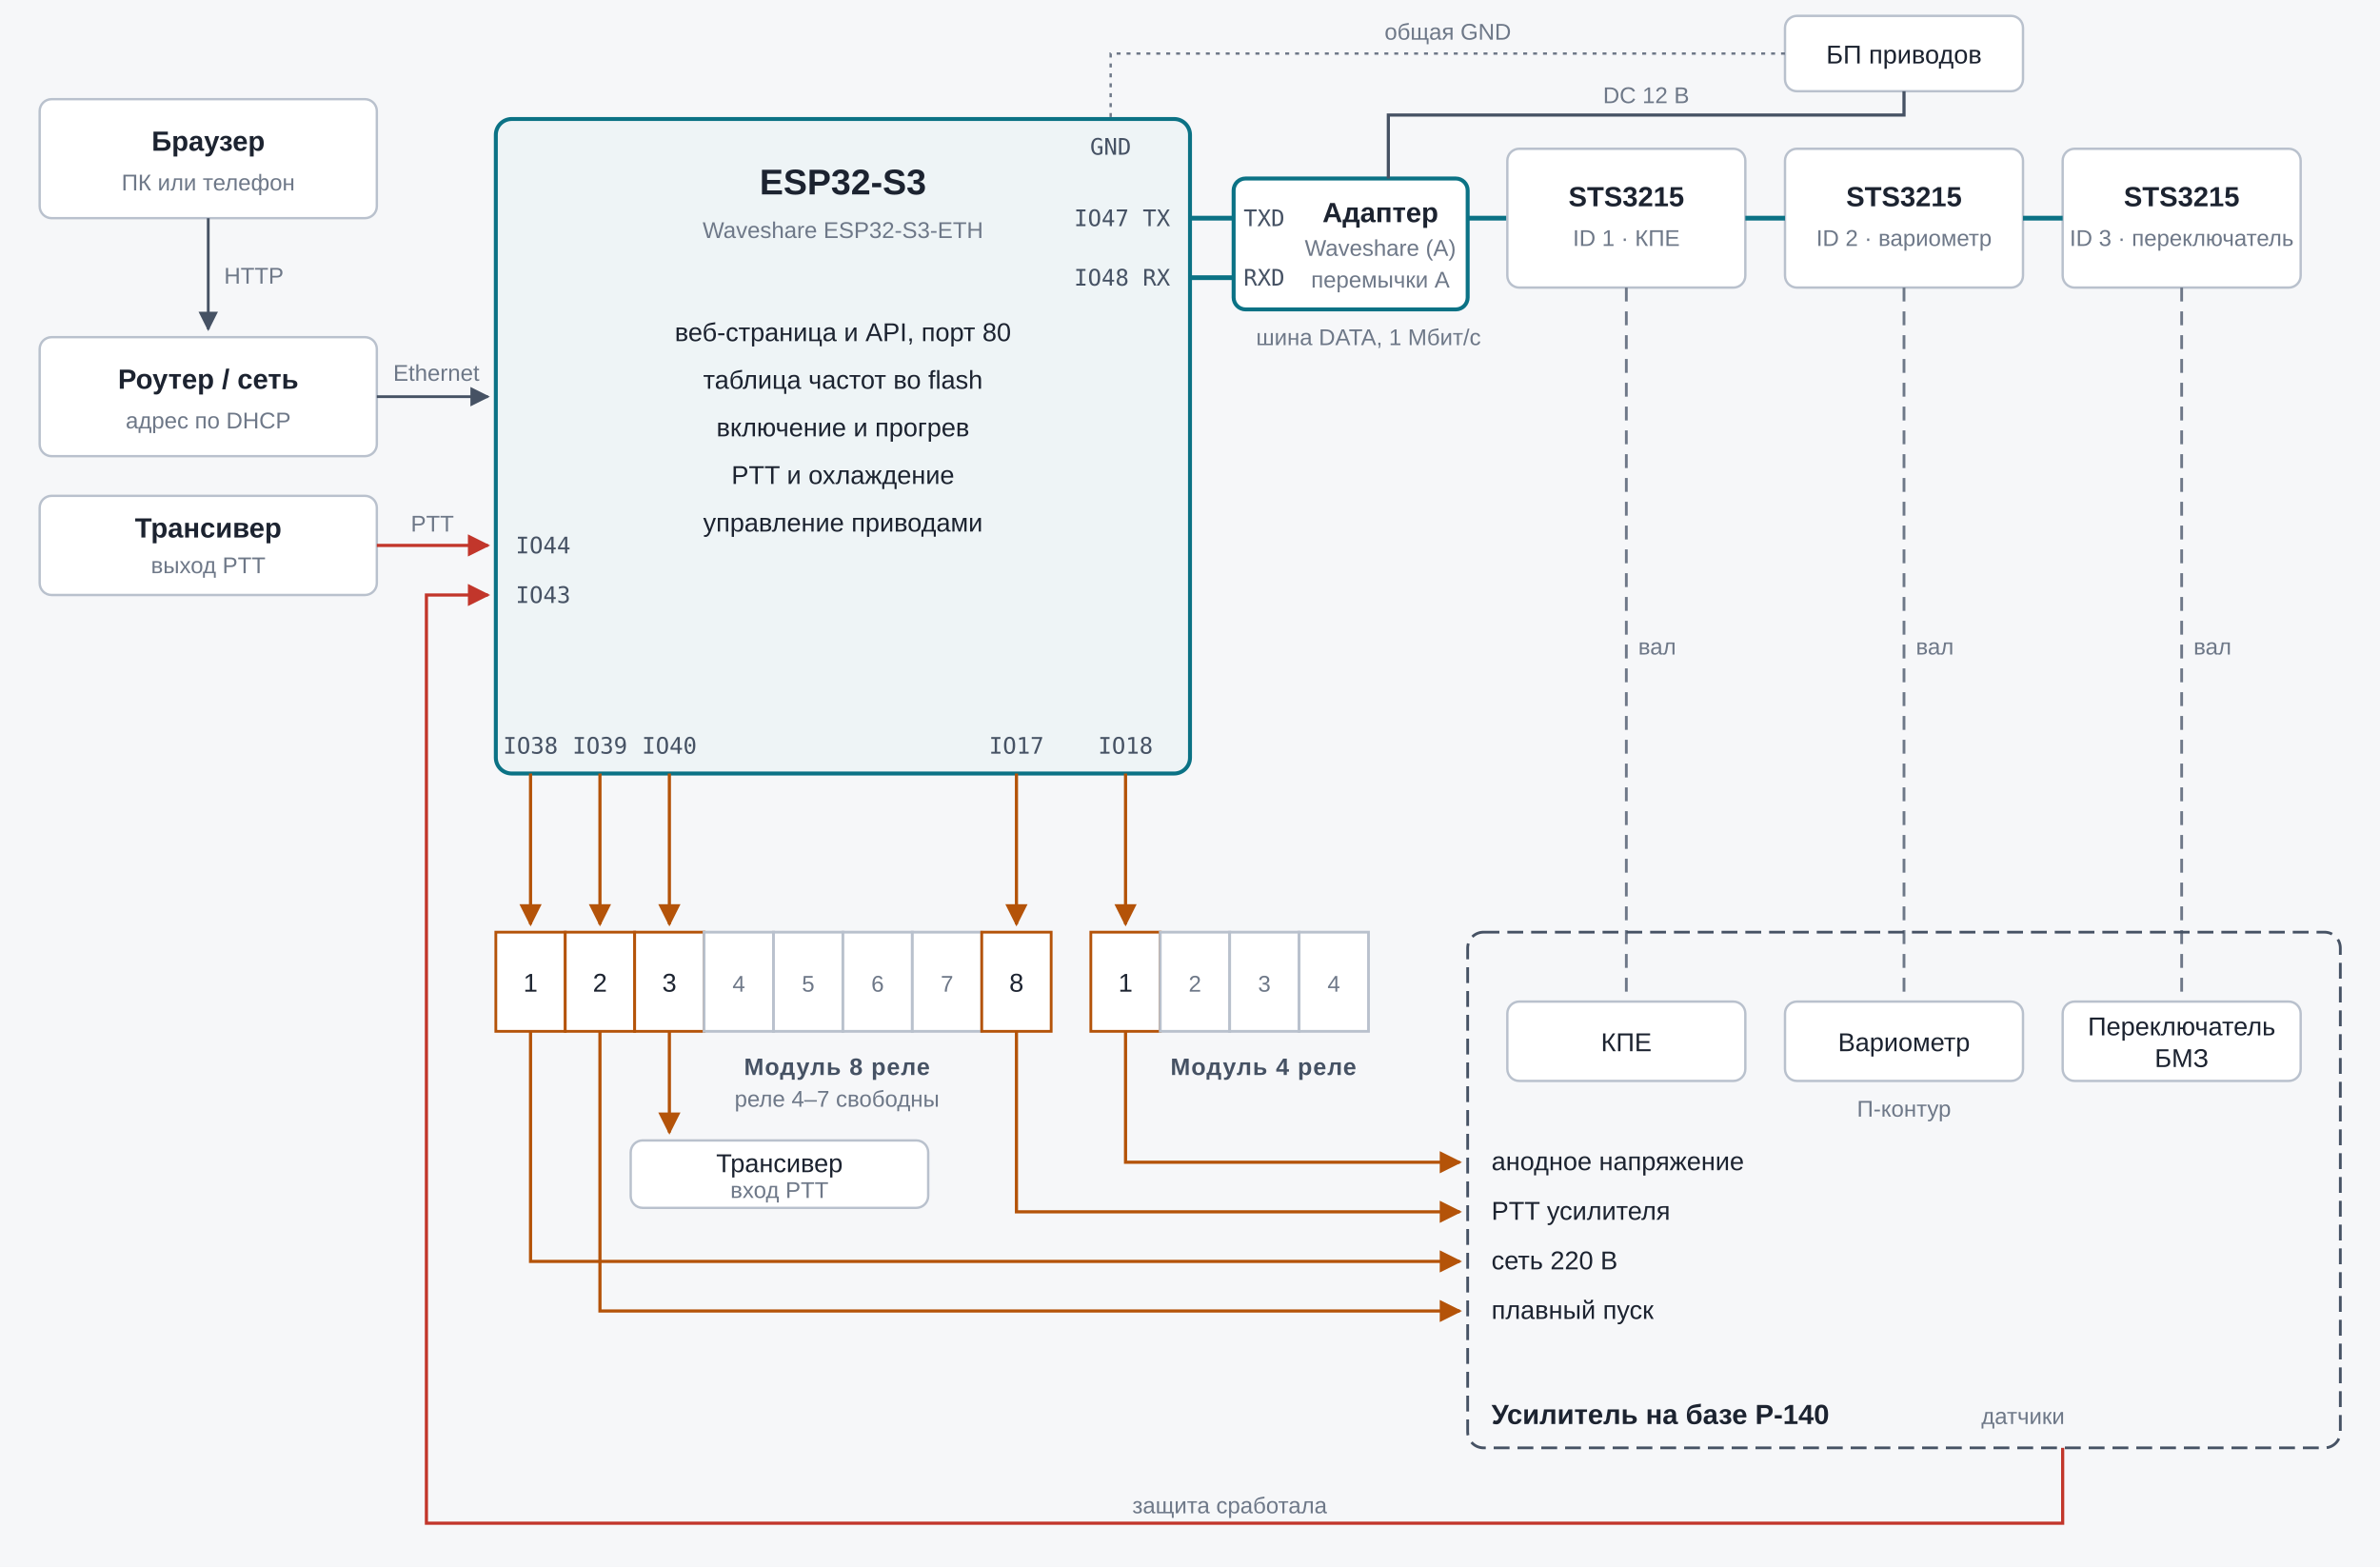
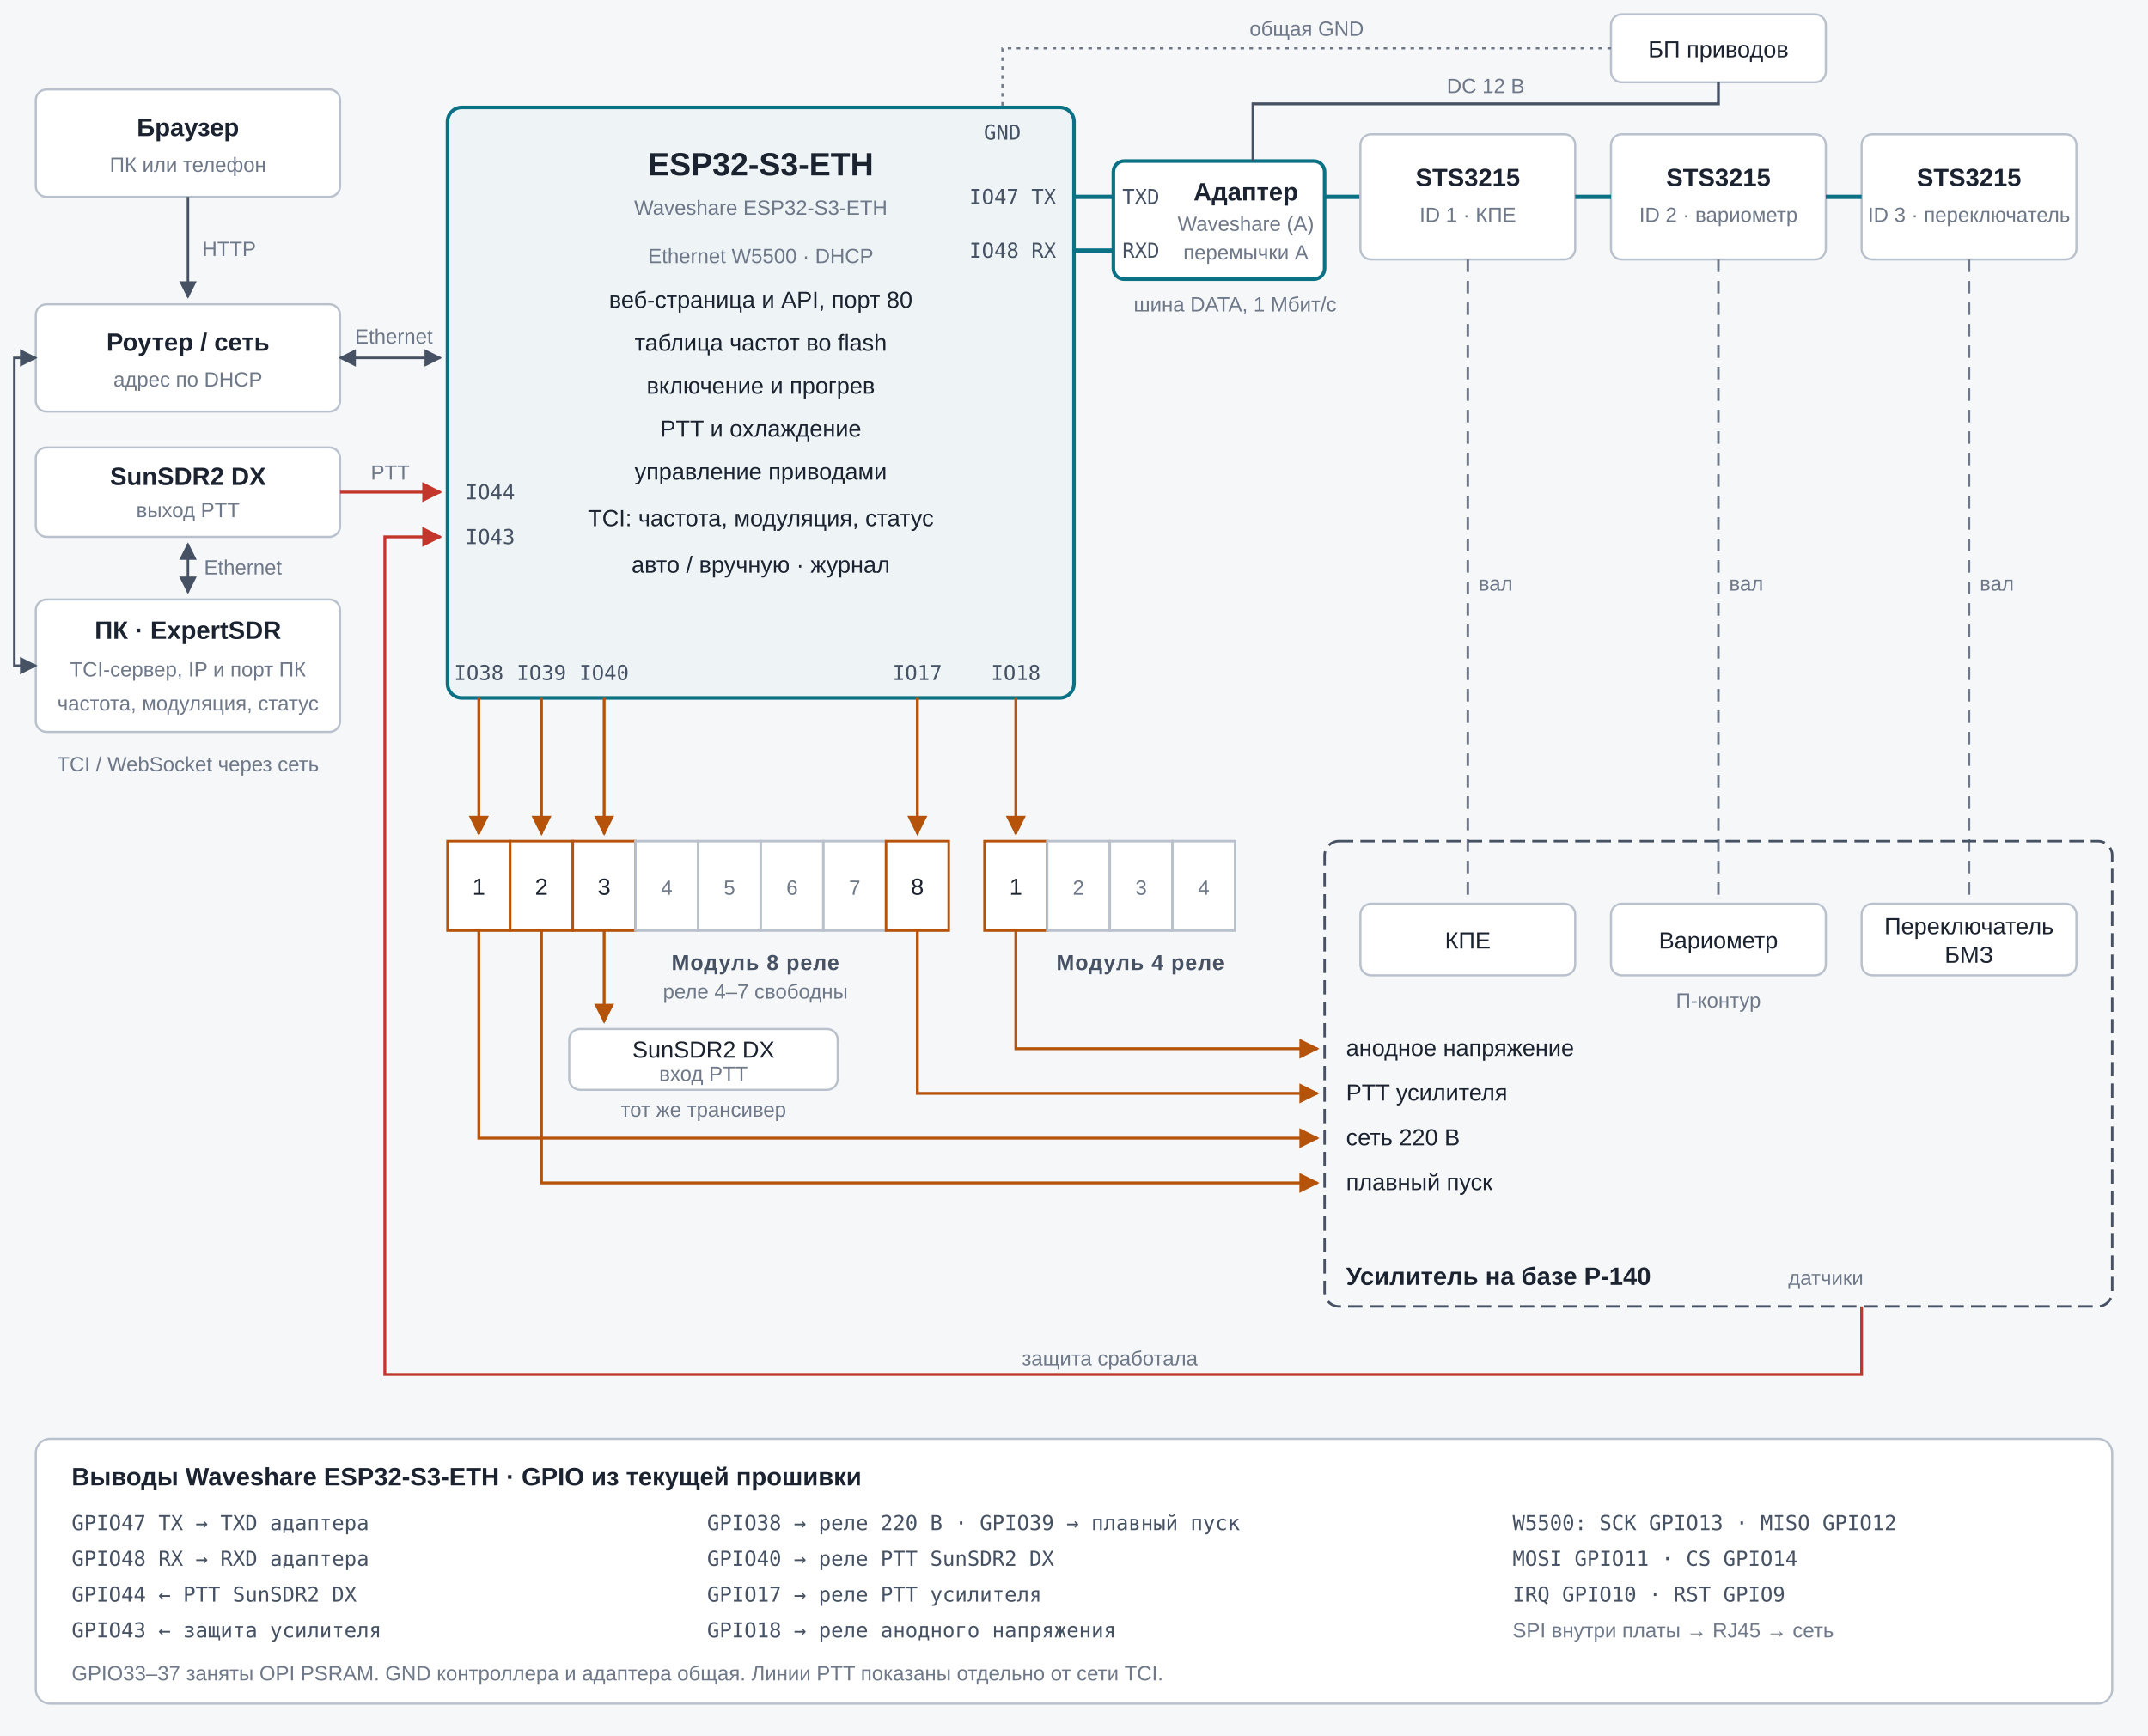
- <svg xmlns="http://www.w3.org/2000/svg" viewBox="0 0 1200 790" role="img" aria-label="Схема контроллера: браузер по Ethernet обращается к ESP32; ESP32 через адаптер шины по линии DATA управляет тремя сервоприводами STS3215, которые вращают КПЕ, вариометр и переключатель БМЗ; через модули реле включает сеть 220В, плавный пуск, PTT и анодное напряжение усилителя; от трансивера получает PTT, от усилителя — сигнал защиты." class="scheme">
+ <svg xmlns="http://www.w3.org/2000/svg" viewBox="0 0 1200 970" role="img" aria-label="Схема Waveshare ESP32-S3-ETH: Ethernet W5500, браузер по HTTP, SunSDR2 DX через ExpertSDR на компьютере и TCI по WebSocket; отдельные проводные линии PTT; UART приводов GPIO47 TX и GPIO48 RX; реле GPIO38, 39, 40, 17, 18; входы GPIO44 и GPIO43; SPI W5500 GPIO13, 12, 11, 14, 10, 9." class="scheme">
  <style>
.scheme text { font-family: 'IBM Plex Sans', 'Segoe UI', Arial, sans-serif; }
.scheme .t { font-size: 13px; fill: #1c2330; }
.scheme .ts { font-size: 11.5px; fill: #6e7888; }
.scheme .tb { font-size: 14px; font-weight: 600; fill: #1c2330; }
.scheme .th { font-size: 18px; font-weight: 700; fill: #1c2330; }
.scheme .tl { font-size: 12px; font-weight: 600; letter-spacing: .04em; fill: #465264; }
.scheme .pin { font-family: 'IBM Plex Mono', Consolas, monospace; font-size: 11.5px; fill: #465264; }
.scheme .box { fill: #ffffff; stroke: #b9c1cd; stroke-width: 1.2; }
.scheme .esp { fill: #eef4f6; stroke: #0b7285; stroke-width: 2; }
.scheme .amp { fill: none; stroke: #465264; stroke-width: 1.4; stroke-dasharray: 8 4; }
.scheme .comp { fill: #ffffff; stroke: #0b7285; stroke-width: 2; }
.scheme .cell { fill: #ffffff; stroke: #b45309; stroke-width: 1.4; }
.scheme .cell.free { stroke: #b9c1cd; }
.scheme .bus { fill: none; stroke: #0b7285; stroke-width: 2.4; }
.scheme .pwr { fill: none; stroke: #465264; stroke-width: 1.6; }
.scheme .gnd { fill: none; stroke: #6e7888; stroke-width: 1.2; stroke-dasharray: 2 3; }
.scheme .mech { fill: none; stroke: #6e7888; stroke-width: 1.4; stroke-dasharray: 7 5; }
.scheme .ctl { fill: none; stroke: #b45309; stroke-width: 1.6; }
.scheme .sig { fill: none; stroke: #c2362b; stroke-width: 1.6; }
.scheme .net { fill: none; stroke: #465264; stroke-width: 1.4; }
.scheme .dot { fill: #0b7285; }
.scheme .ah-net { fill: #465264; }
.scheme .ah-ctl { fill: #b45309; }
.scheme .ah-sig { fill: #c2362b; }
.scheme .bg { fill: #f6f7f9; }
</style>
  <defs>
    <marker id="ar-net" viewBox="0 0 10 10" refX="9" refY="5" markerWidth="7" markerHeight="7" orient="auto-start-reverse">
      <path d="M0 0 L10 5 L0 10 z" class="ah-net" />
    </marker>
    <marker id="ar-ctl" viewBox="0 0 10 10" refX="9" refY="5" markerWidth="7" markerHeight="7" orient="auto-start-reverse">
      <path d="M0 0 L10 5 L0 10 z" class="ah-ctl" />
    </marker>
    <marker id="ar-sig" viewBox="0 0 10 10" refX="9" refY="5" markerWidth="7" markerHeight="7" orient="auto-start-reverse">
      <path d="M0 0 L10 5 L0 10 z" class="ah-sig" />
    </marker>
  </defs>
-   <rect x="0" y="0" width="1200" height="790" class="bg" />
+   <rect x="0" y="0" width="1200" height="970" class="bg" />
  <rect x="20" y="50" width="170" height="60" rx="6" class="box" />
  <text x="105" y="76" class="tb" text-anchor="middle">Браузер</text>
  <text x="105" y="96" class="ts" text-anchor="middle">ПК или телефон</text>
  <rect x="20" y="170" width="170" height="60" rx="6" class="box" />
  <text x="105" y="196" class="tb" text-anchor="middle">Роутер / сеть</text>
  <text x="105" y="216" class="ts" text-anchor="middle">адрес по DHCP</text>
  <path d="M105 110 L105 166" class="net" marker-end="url(#ar-net)" />
  <text x="113" y="143" class="ts" text-anchor="start">HTTP</text>
-   <path d="M190 200 L246 200" class="net" marker-end="url(#ar-net)" />
+   <path d="M190 200 L246 200" class="net" marker-start="url(#ar-net)" marker-end="url(#ar-net)" />
  <text x="220" y="192" class="ts" text-anchor="middle">Ethernet</text>
  <rect x="20" y="250" width="170" height="50" rx="6" class="box" />
-   <text x="105" y="271" class="tb" text-anchor="middle">Трансивер</text>
+   <text x="105" y="271" class="tb" text-anchor="middle">SunSDR2 DX</text>
  <text x="105" y="289" class="ts" text-anchor="middle">выход PTT</text>
  <path d="M190 275 L246 275" class="sig" marker-end="url(#ar-sig)" />
  <text x="218" y="268" class="ts" text-anchor="middle">PTT</text>
+   <rect x="20" y="335" width="170" height="74" rx="6" class="box" />
+   <text x="105" y="357" class="tb" text-anchor="middle">ПК · ExpertSDR</text>
+   <text x="105" y="378" class="ts" text-anchor="middle">TCI-сервер, IP и порт ПК</text>
+   <text x="105" y="397" class="ts" text-anchor="middle">частота, модуляция, статус</text>
+   <path d="M105 304 L105 331" class="net" marker-start="url(#ar-net)" marker-end="url(#ar-net)" />
+   <text x="114" y="321" class="ts">Ethernet</text>
+   <path d="M20 372 L8 372 L8 200 L20 200" class="net" marker-start="url(#ar-net)" marker-end="url(#ar-net)" />
+   <text x="105" y="431" class="ts" text-anchor="middle">TCI / WebSocket через сеть</text>
  <rect x="250" y="60" width="350" height="330" rx="8" class="esp" />
-   <text x="425" y="98" class="th" text-anchor="middle">ESP32-S3</text>
+   <text x="425" y="98" class="th" text-anchor="middle">ESP32-S3-ETH</text>
  <text x="425" y="120" class="ts" text-anchor="middle">Waveshare ESP32-S3-ETH</text>
+   <text x="425" y="147" class="ts" text-anchor="middle">Ethernet W5500 · DHCP</text>
  <text x="425" y="172" class="t" text-anchor="middle">веб-страница и API, порт 80</text>
  <text x="425" y="196" class="t" text-anchor="middle">таблица частот во flash</text>
  <text x="425" y="220" class="t" text-anchor="middle">включение и прогрев</text>
  <text x="425" y="244" class="t" text-anchor="middle">PTT и охлаждение</text>
  <text x="425" y="268" class="t" text-anchor="middle">управление приводами</text>
+   <text x="425" y="294" class="t" text-anchor="middle">TCI: частота, модуляция, статус</text>
+   <text x="425" y="320" class="t" text-anchor="middle">авто / вручную · журнал</text>
  <text x="590" y="114" class="pin" text-anchor="end">IO47 TX</text>
  <text x="590" y="144" class="pin" text-anchor="end">IO48 RX</text>
  <text x="560" y="78" class="pin" text-anchor="middle">GND</text>
  <text x="260" y="279" class="pin" text-anchor="start">IO44</text>
  <text x="260" y="304" class="pin" text-anchor="start">IO43</text>
  <text x="267.5" y="380" class="pin" text-anchor="middle">IO38</text>
  <text x="302.5" y="380" class="pin" text-anchor="middle">IO39</text>
  <text x="337.5" y="380" class="pin" text-anchor="middle">IO40</text>
  <text x="512.5" y="380" class="pin" text-anchor="middle">IO17</text>
  <text x="567.5" y="380" class="pin" text-anchor="middle">IO18</text>
  <path d="M600 110 L622 110" class="bus" />
  <path d="M600 140 L622 140" class="bus" />
  <rect x="622" y="90" width="118" height="66" rx="6" class="comp" />
  <text x="627" y="114" class="pin" text-anchor="start">TXD</text>
  <text x="627" y="144" class="pin" text-anchor="start">RXD</text>
  <text x="696" y="112" class="tb" text-anchor="middle">Адаптер</text>
  <text x="696" y="129" class="ts" text-anchor="middle">Waveshare (A)</text>
  <text x="696" y="145" class="ts" text-anchor="middle">перемычки A</text>
  <path d="M740 110 L760 110" class="bus" />
  <text x="690" y="174" class="ts" text-anchor="middle">шина DATA, 1 Мбит/с</text>
  <rect x="760" y="75" width="120" height="70" rx="6" class="box" />
  <text x="820" y="104" class="tb" text-anchor="middle">STS3215</text>
  <text x="820" y="124" class="ts" text-anchor="middle">ID 1 · КПЕ</text>
  <rect x="900" y="75" width="120" height="70" rx="6" class="box" />
  <text x="960" y="104" class="tb" text-anchor="middle">STS3215</text>
  <text x="960" y="124" class="ts" text-anchor="middle">ID 2 · вариометр</text>
  <rect x="1040" y="75" width="120" height="70" rx="6" class="box" />
  <text x="1100" y="104" class="tb" text-anchor="middle">STS3215</text>
  <text x="1100" y="124" class="ts" text-anchor="middle">ID 3 · переключатель</text>
  <path d="M880 110 L900 110" class="bus" />
  <path d="M1020 110 L1040 110" class="bus" />
  <rect x="900" y="8" width="120" height="38" rx="6" class="box" />
  <text x="960" y="32" class="t" text-anchor="middle">БП приводов</text>
  <path d="M960 46 L960 58 L700 58 L700 90" class="pwr" />
  <text x="830" y="52" class="ts" text-anchor="middle">DC 12 В</text>
  <path d="M900 27 L560 27 L560 60" class="gnd" />
  <text x="730" y="20" class="ts" text-anchor="middle">общая GND</text>
  <path d="M820 145 L820 505" class="mech" />
  <text x="826" y="330" class="ts" text-anchor="start">вал</text>
  <path d="M960 145 L960 505" class="mech" />
  <text x="966" y="330" class="ts" text-anchor="start">вал</text>
  <path d="M1100 145 L1100 505" class="mech" />
  <text x="1106" y="330" class="ts" text-anchor="start">вал</text>
  <text x="422" y="542" class="tl" text-anchor="middle">Модуль 8 реле</text>
  <rect x="250" y="470" width="35" height="50" rx="0" class="cell" />
  <text x="267.5" y="500" class="t" text-anchor="middle">1</text>
  <rect x="285" y="470" width="35" height="50" rx="0" class="cell" />
  <text x="302.5" y="500" class="t" text-anchor="middle">2</text>
  <rect x="320" y="470" width="35" height="50" rx="0" class="cell" />
  <text x="337.5" y="500" class="t" text-anchor="middle">3</text>
  <rect x="355" y="470" width="35" height="50" rx="0" class="cell free" />
  <text x="372.5" y="500" class="ts" text-anchor="middle">4</text>
  <rect x="390" y="470" width="35" height="50" rx="0" class="cell free" />
  <text x="407.5" y="500" class="ts" text-anchor="middle">5</text>
  <rect x="425" y="470" width="35" height="50" rx="0" class="cell free" />
  <text x="442.5" y="500" class="ts" text-anchor="middle">6</text>
  <rect x="460" y="470" width="35" height="50" rx="0" class="cell free" />
  <text x="477.5" y="500" class="ts" text-anchor="middle">7</text>
  <rect x="495" y="470" width="35" height="50" rx="0" class="cell" />
  <text x="512.5" y="500" class="t" text-anchor="middle">8</text>
  <text x="637" y="542" class="tl" text-anchor="middle">Модуль 4 реле</text>
  <rect x="550" y="470" width="35" height="50" rx="0" class="cell" />
  <text x="567.5" y="500" class="t" text-anchor="middle">1</text>
  <rect x="585" y="470" width="35" height="50" rx="0" class="cell free" />
  <text x="602.5" y="500" class="ts" text-anchor="middle">2</text>
  <rect x="620" y="470" width="35" height="50" rx="0" class="cell free" />
  <text x="637.5" y="500" class="ts" text-anchor="middle">3</text>
  <rect x="655" y="470" width="35" height="50" rx="0" class="cell free" />
  <text x="672.5" y="500" class="ts" text-anchor="middle">4</text>
  <text x="422" y="558" class="ts" text-anchor="middle">реле 4–7 свободны</text>
  <path d="M267.5 390 L267.5 466" class="ctl" marker-end="url(#ar-ctl)" />
  <path d="M302.5 390 L302.5 466" class="ctl" marker-end="url(#ar-ctl)" />
  <path d="M337.5 390 L337.5 466" class="ctl" marker-end="url(#ar-ctl)" />
  <path d="M512.5 390 L512.5 466" class="ctl" marker-end="url(#ar-ctl)" />
  <path d="M567.5 390 L567.5 466" class="ctl" marker-end="url(#ar-ctl)" />
  <path d="M337.5 520 L337.5 571" class="ctl" marker-end="url(#ar-ctl)" />
  <rect x="318" y="575" width="150" height="34" rx="6" class="box" />
-   <text x="393" y="591" class="t" text-anchor="middle">Трансивер</text>
+   <text x="393" y="591" class="t" text-anchor="middle">SunSDR2 DX</text>
  <text x="393" y="604" class="ts" text-anchor="middle">вход PTT</text>
+   <text x="393" y="624" class="ts" text-anchor="middle">тот же трансивер</text>
  <rect x="740" y="470" width="440" height="260" rx="8" class="amp" />
  <text x="752" y="718" class="tb" text-anchor="start">Усилитель на базе Р-140</text>
  <rect x="760" y="505" width="120" height="40" rx="6" class="box" />
  <text x="820" y="530" class="t" text-anchor="middle">КПЕ</text>
  <rect x="900" y="505" width="120" height="40" rx="6" class="box" />
  <text x="960" y="530" class="t" text-anchor="middle">Вариометр</text>
  <rect x="1040" y="505" width="120" height="40" rx="6" class="box" />
  <text x="1100" y="522" class="t" text-anchor="middle">Переключатель</text>
  <text x="1100" y="538" class="t" text-anchor="middle">БМЗ</text>
  <text x="960" y="563" class="ts" text-anchor="middle">П-контур</text>
  <path d="M567.5 520 L567.5 586 L736 586" class="ctl" marker-end="url(#ar-ctl)" />
  <text x="752" y="590" class="t" text-anchor="start">анодное напряжение</text>
  <path d="M512.5 520 L512.5 611 L736 611" class="ctl" marker-end="url(#ar-ctl)" />
  <text x="752" y="615" class="t" text-anchor="start">PTT усилителя</text>
  <path d="M267.5 520 L267.5 636 L736 636" class="ctl" marker-end="url(#ar-ctl)" />
  <text x="752" y="640" class="t" text-anchor="start">сеть 220 В</text>
  <path d="M302.5 520 L302.5 661 L736 661" class="ctl" marker-end="url(#ar-ctl)" />
  <text x="752" y="665" class="t" text-anchor="start">плавный пуск</text>
  <path d="M1040 730 L1040 768 L215 768 L215 300 L246 300" class="sig" marker-end="url(#ar-sig)" />
  <text x="620" y="763" class="ts" text-anchor="middle">защита сработала</text>
  <text x="1020" y="718" class="ts" text-anchor="middle">датчики</text>
+   <rect x="20" y="804" width="1160" height="148" rx="8" class="box" />
+   <text x="40" y="830" class="tb">Выводы Waveshare ESP32-S3-ETH · GPIO из текущей прошивки</text>
+   <text x="40" y="855" class="pin">GPIO47 TX → TXD адаптера</text>
+   <text x="40" y="875" class="pin">GPIO48 RX → RXD адаптера</text>
+   <text x="40" y="895" class="pin">GPIO44 ← PTT SunSDR2 DX</text>
+   <text x="40" y="915" class="pin">GPIO43 ← защита усилителя</text>
+   <text x="395" y="855" class="pin">GPIO38 → реле 220 В · GPIO39 → плавный пуск</text>
+   <text x="395" y="875" class="pin">GPIO40 → реле PTT SunSDR2 DX</text>
+   <text x="395" y="895" class="pin">GPIO17 → реле PTT усилителя</text>
+   <text x="395" y="915" class="pin">GPIO18 → реле анодного напряжения</text>
+   <text x="845" y="855" class="pin">W5500: SCK GPIO13 · MISO GPIO12</text>
+   <text x="845" y="875" class="pin">MOSI GPIO11 · CS GPIO14</text>
+   <text x="845" y="895" class="pin">IRQ GPIO10 · RST GPIO9</text>
+   <text x="845" y="915" class="ts">SPI внутри платы → RJ45 → сеть</text>
+   <text x="40" y="939" class="ts">GPIO33–37 заняты OPI PSRAM. GND контроллера и адаптера общая. Линии PTT показаны отдельно от сети TCI.</text>
</svg>
